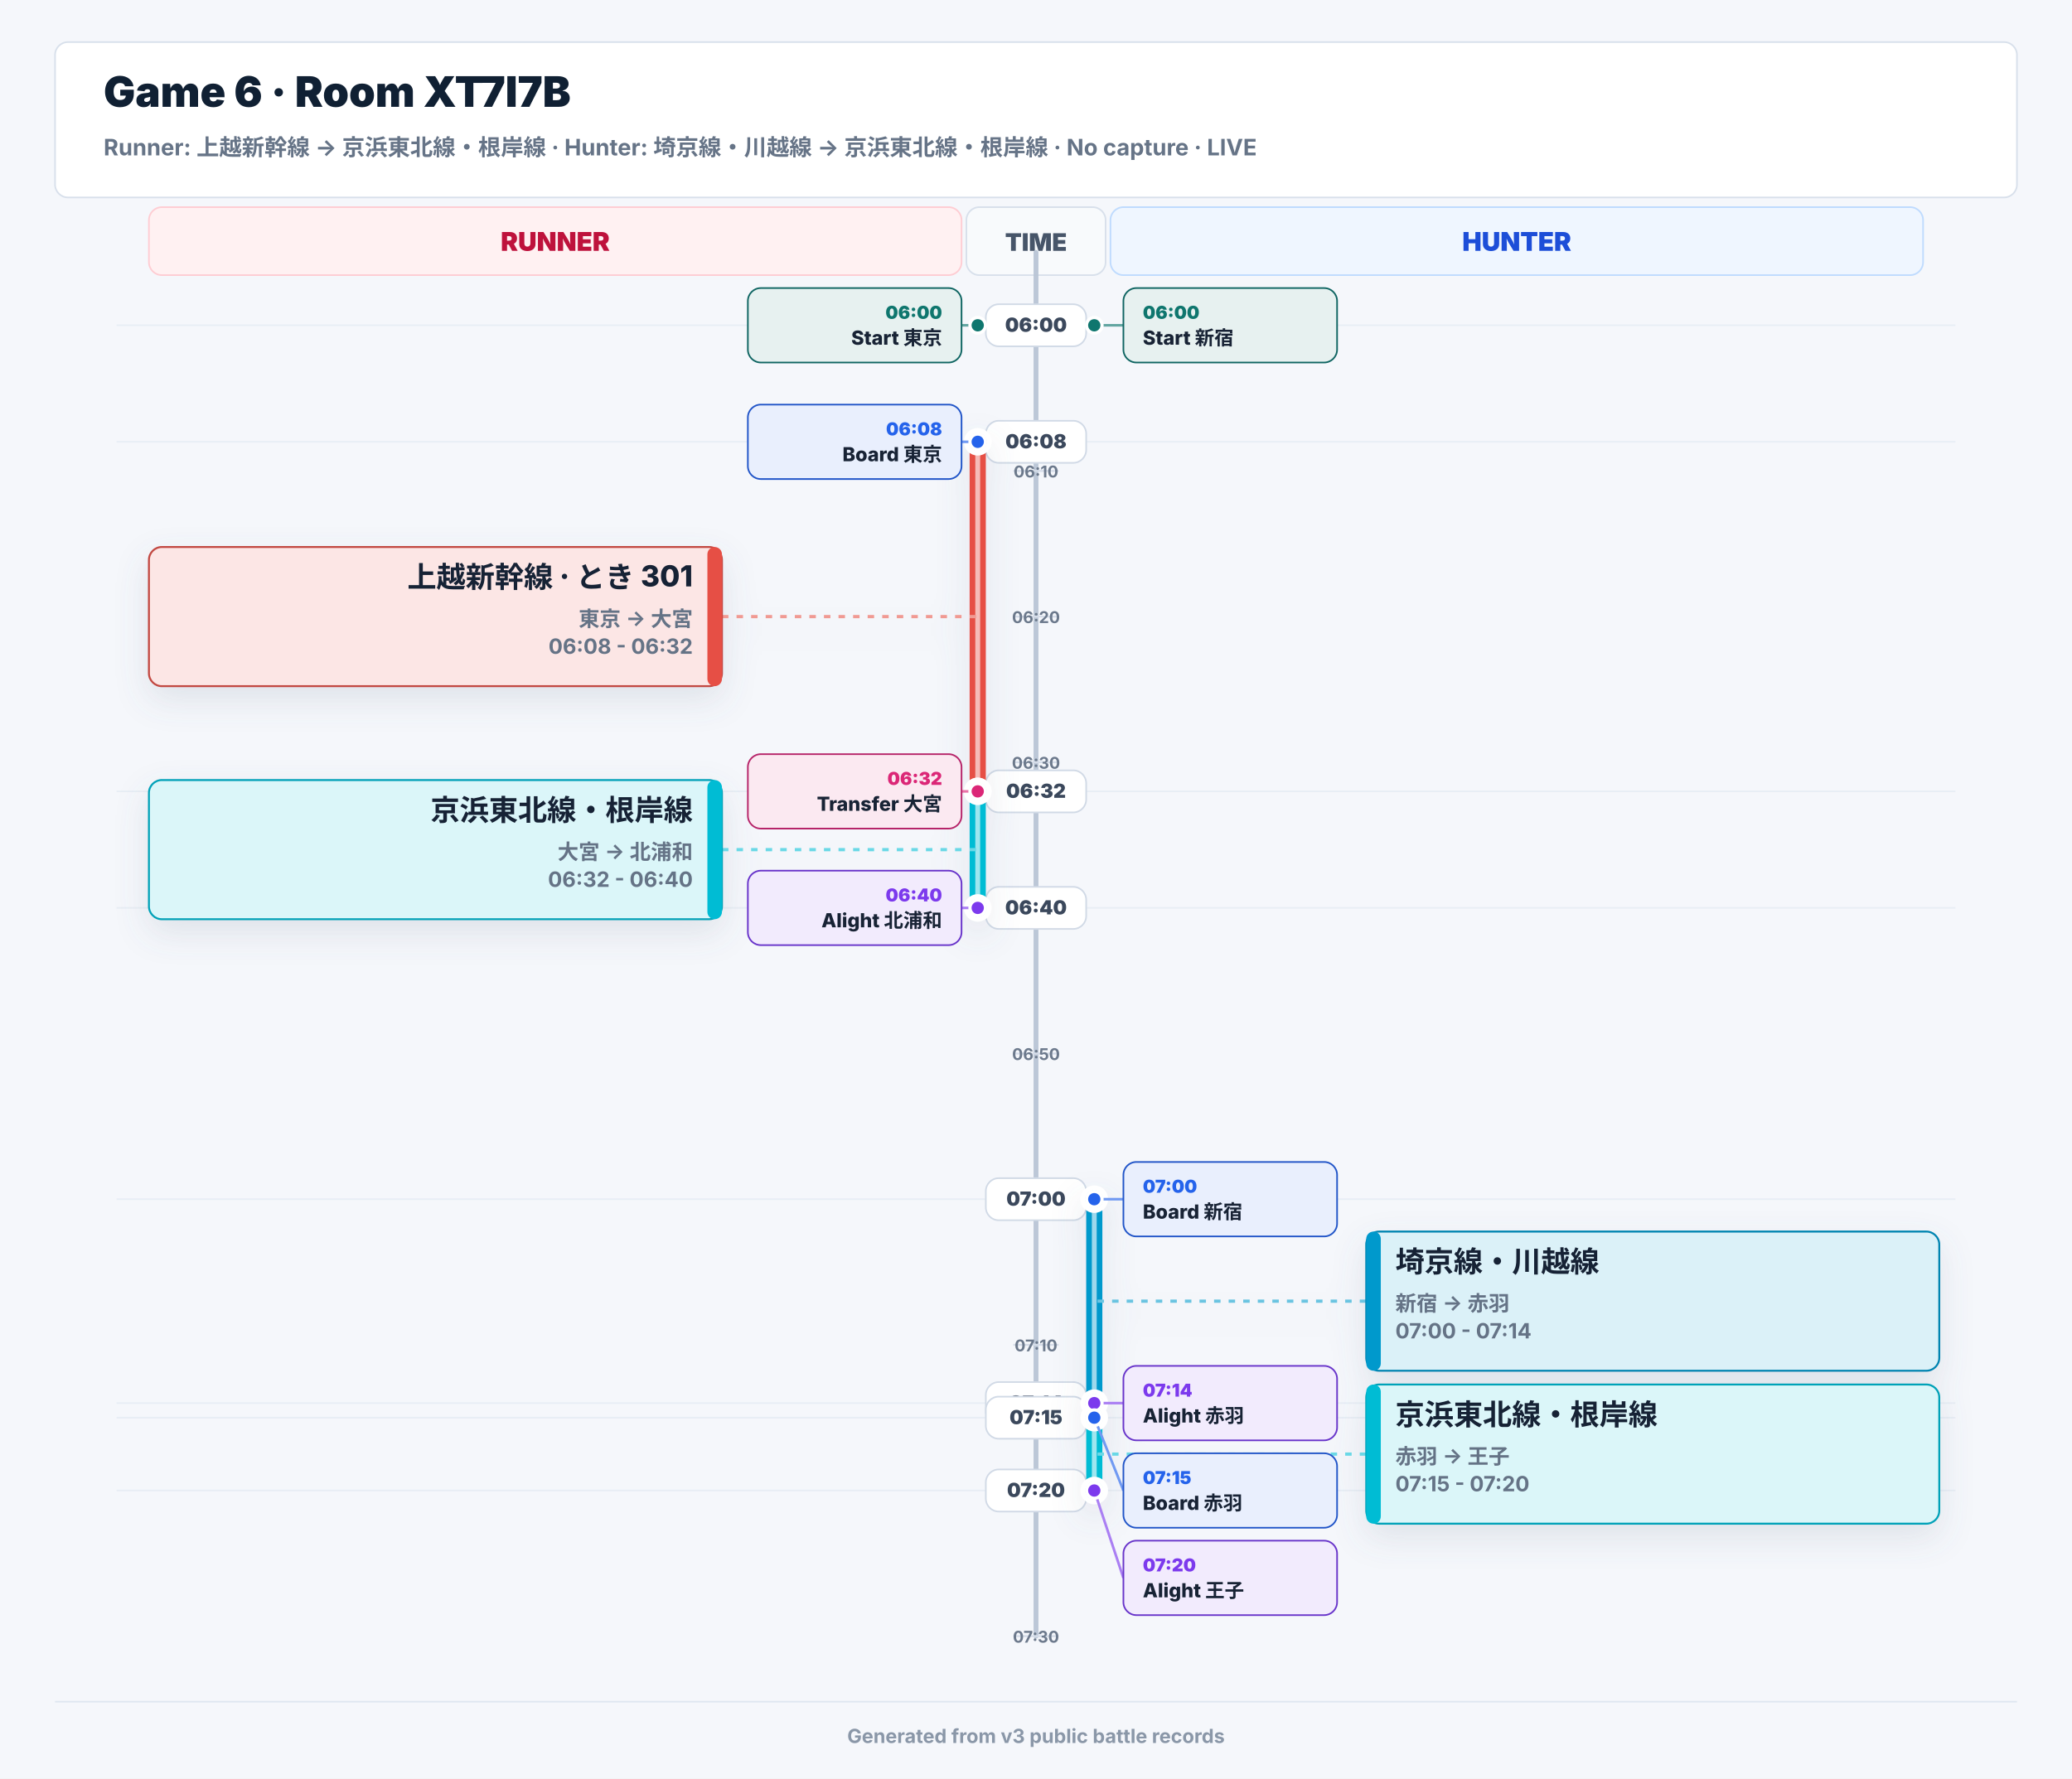
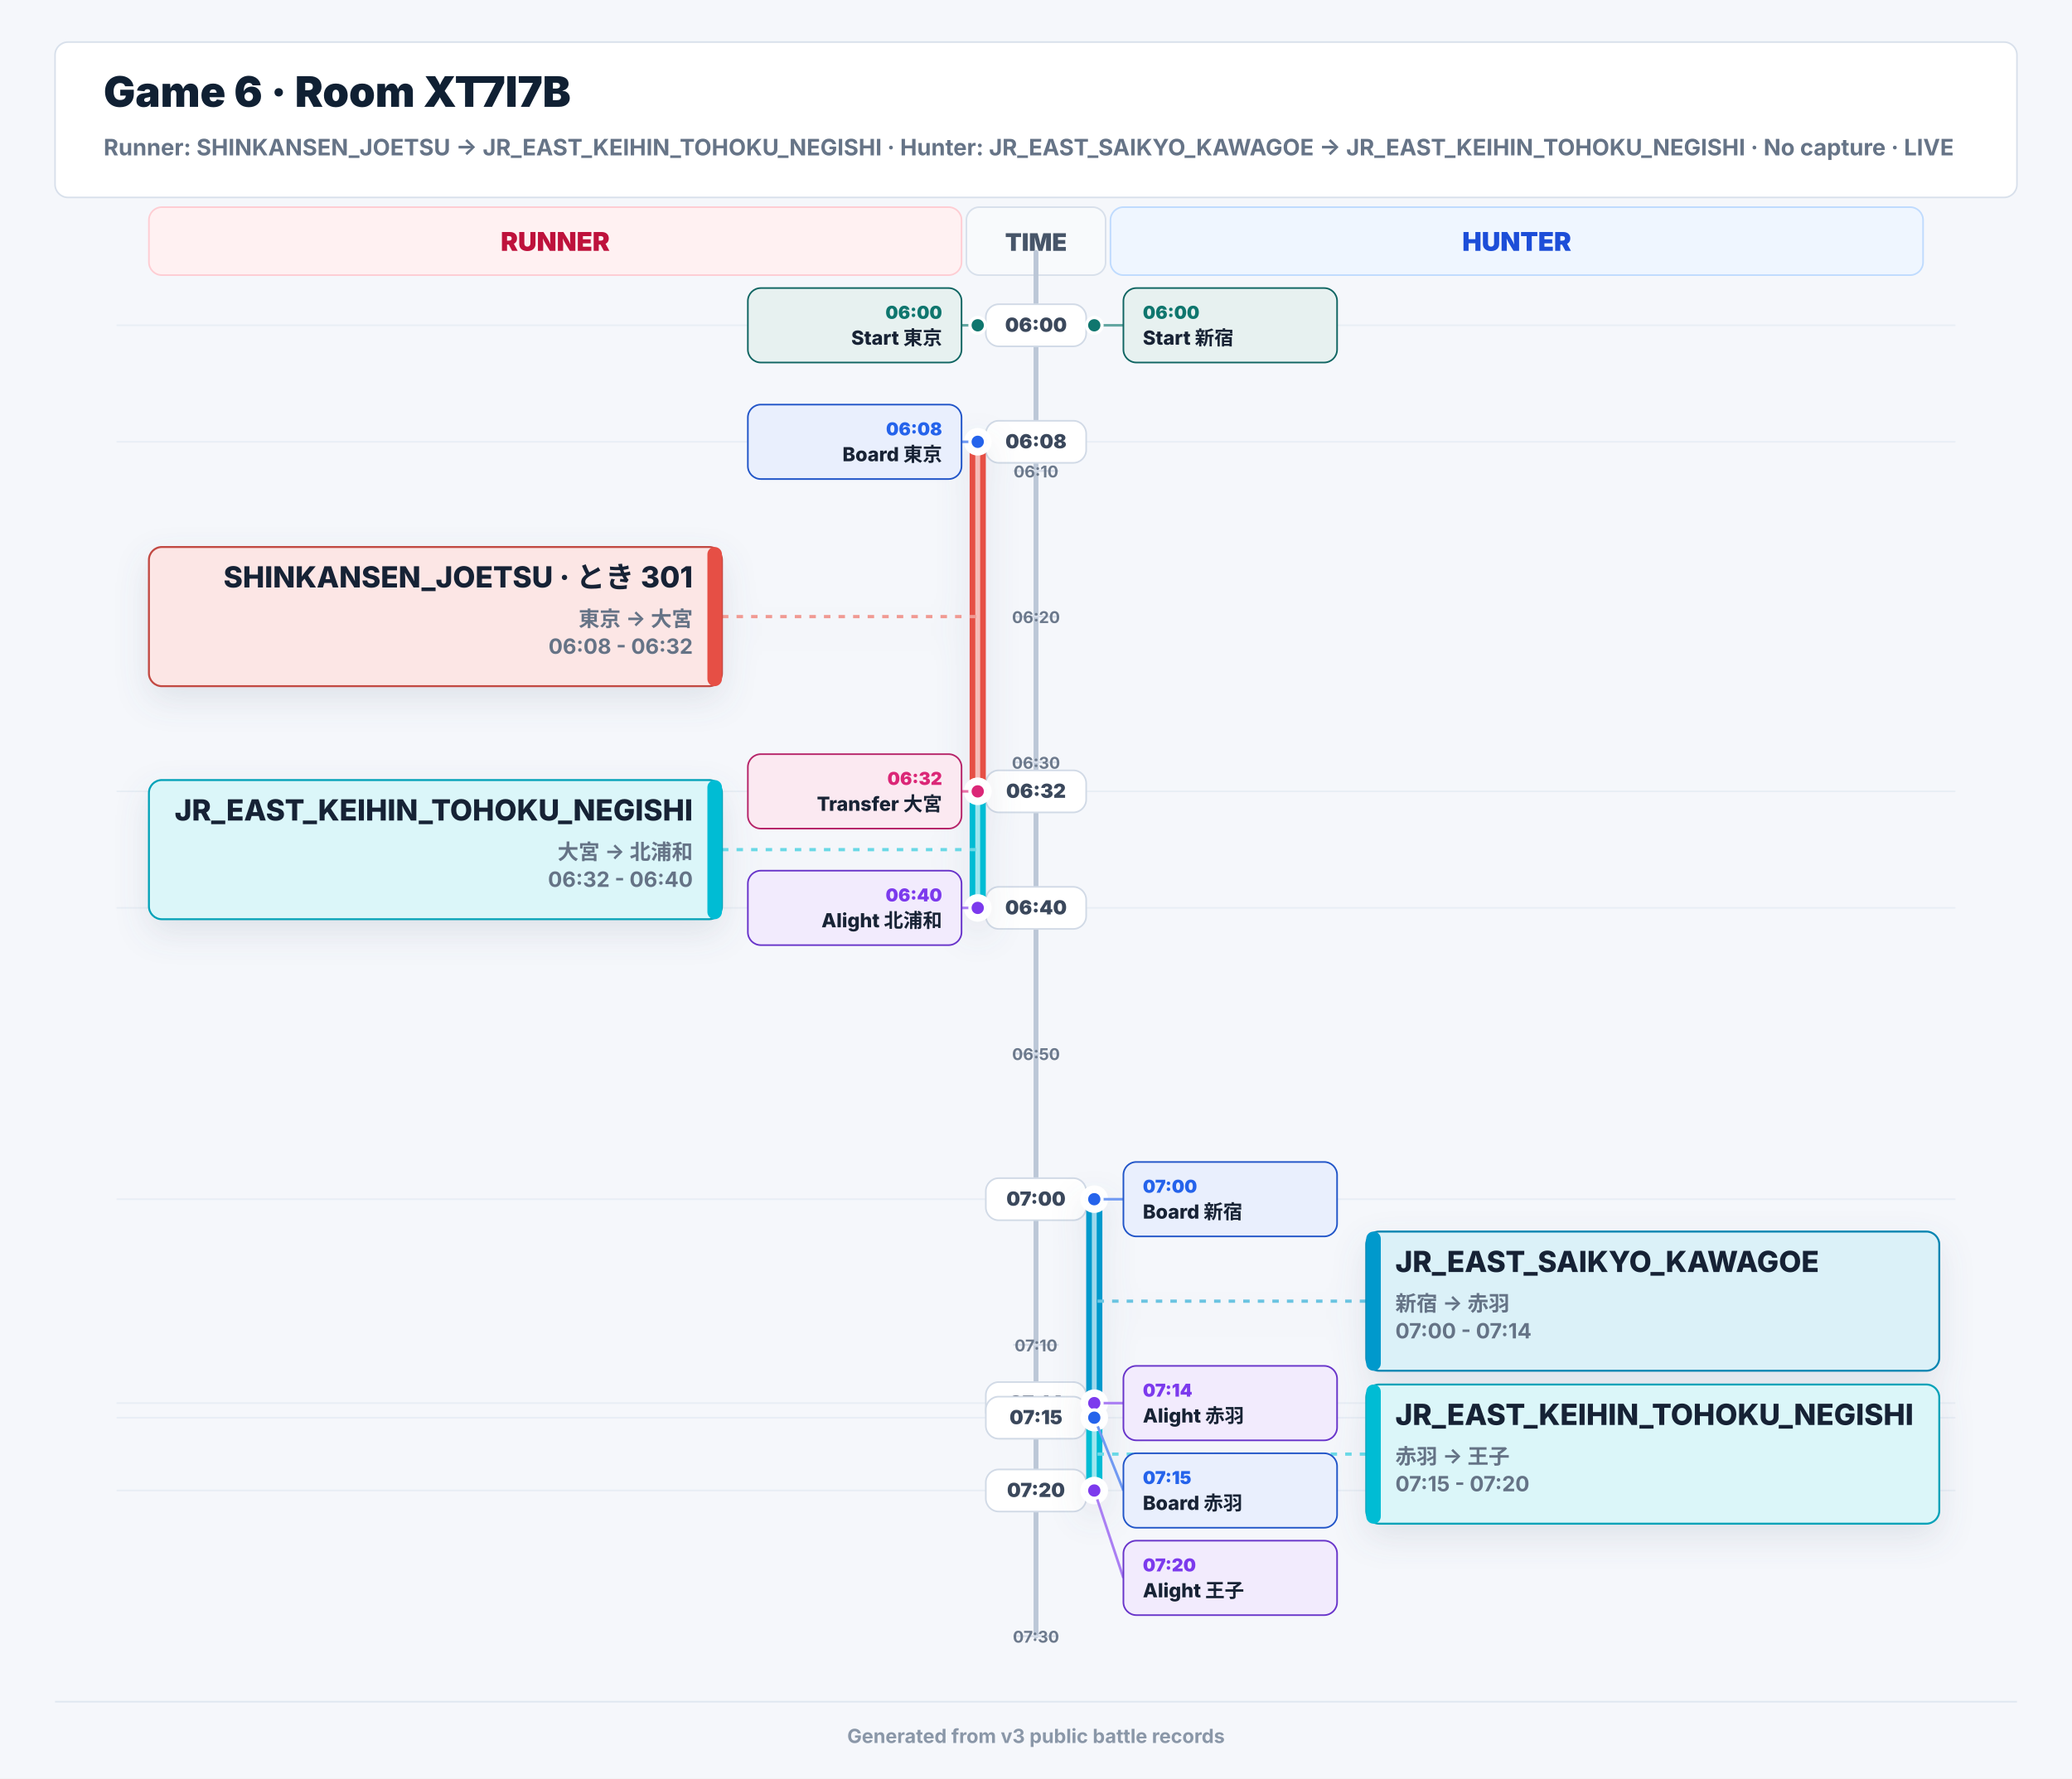
<svg xmlns="http://www.w3.org/2000/svg" width="1280" height="1099" viewBox="0 0 1280 1099" role="img" aria-label="Battle timeline">
  <defs>
    <filter id="softShadow" x="-20%" y="-20%" width="140%" height="140%">
      <feDropShadow dx="0" dy="8" stdDeviation="10" flood-color="#64748b" flood-opacity="0.16" />
    </filter>
  </defs>
  <g font-family="Inter, ui-sans-serif, system-ui, -apple-system, BlinkMacSystemFont, Segoe UI, sans-serif">
    <rect x="0" y="0" width="1280" height="100%" fill="#f5f7fb" />
    <rect x="34" y="26" width="1212" height="96" rx="8" fill="#ffffff" stroke="#d8e0eb" />
    <text x="64.0" y="66.0" font-size="26" font-weight="900" fill="#102033" text-anchor="start">Game 6 · Room XT7I7B</text>
-     <text x="64.0" y="96.0" font-size="14" font-weight="750" fill="#667487" text-anchor="start">Runner: 上越新幹線 -&gt; 京浜東北線・根岸線 · Hunter: 埼京線・川越線 -&gt; 京浜東北線・根岸線 · No capture · LIVE</text>
+     <text x="64.0" y="96.0" font-size="14" font-weight="750" fill="#667487" text-anchor="start">Runner: SHINKANSEN_JOETSU -&gt; JR_EAST_KEIHIN_TOHOKU_NEGISHI · Hunter: JR_EAST_SAIKYO_KAWAGOE -&gt; JR_EAST_KEIHIN_TOHOKU_NEGISHI · No capture · LIVE</text>
    <rect x="92" y="128" width="502" height="42" rx="8" fill="#fff1f2" stroke="#fecdd3" />
    <text x="343.0" y="155.0" font-size="16" font-weight="950" fill="#be123c" text-anchor="middle">RUNNER</text>
    <rect x="686" y="128" width="502" height="42" rx="8" fill="#eff6ff" stroke="#bfdbfe" />
    <text x="937.0" y="155.0" font-size="16" font-weight="950" fill="#1d4ed8" text-anchor="middle">HUNTER</text>
    <rect x="597" y="128" width="86" height="42" rx="8" fill="#f8fafc" stroke="#d8e0eb" />
    <text x="640.0" y="155.0" font-size="15" font-weight="950" fill="#475569" text-anchor="middle">TIME</text>
    <rect x="34" y="1051.0" width="1212" height="1" fill="#dfe7f1" />
    <g opacity="0.96">
      <line x1="640" y1="156.0" x2="640" y2="1011.0" stroke="#b9c5d5" stroke-width="3" stroke-linecap="round" />
      <line x1="616" y1="201.0" x2="664" y2="201.0" stroke="#d4dce8" stroke-width="1.2" />
      <text x="640.0" y="205.0" font-size="12" font-weight="800" fill="#667487" text-anchor="middle">06:00</text>
      <line x1="626" y1="291.0" x2="654" y2="291.0" stroke="#d4dce8" stroke-width="1.2" />
      <text x="640.0" y="295.0" font-size="10" font-weight="650" fill="#667487" text-anchor="middle">06:10</text>
      <line x1="626" y1="381.0" x2="654" y2="381.0" stroke="#d4dce8" stroke-width="1.2" />
      <text x="640.0" y="385.0" font-size="10" font-weight="650" fill="#667487" text-anchor="middle">06:20</text>
      <line x1="626" y1="471.0" x2="654" y2="471.0" stroke="#d4dce8" stroke-width="1.2" />
      <text x="640.0" y="475.0" font-size="10" font-weight="650" fill="#667487" text-anchor="middle">06:30</text>
      <line x1="626" y1="561.0" x2="654" y2="561.0" stroke="#d4dce8" stroke-width="1.2" />
      <text x="640.0" y="565.0" font-size="10" font-weight="650" fill="#667487" text-anchor="middle">06:40</text>
      <line x1="626" y1="651.0" x2="654" y2="651.0" stroke="#d4dce8" stroke-width="1.2" />
      <text x="640.0" y="655.0" font-size="10" font-weight="650" fill="#667487" text-anchor="middle">06:50</text>
      <line x1="616" y1="741.0" x2="664" y2="741.0" stroke="#d4dce8" stroke-width="1.2" />
      <text x="640.0" y="745.0" font-size="12" font-weight="800" fill="#667487" text-anchor="middle">07:00</text>
      <line x1="626" y1="831.0" x2="654" y2="831.0" stroke="#d4dce8" stroke-width="1.2" />
      <text x="640.0" y="835.0" font-size="10" font-weight="650" fill="#667487" text-anchor="middle">07:10</text>
      <line x1="626" y1="921.0" x2="654" y2="921.0" stroke="#d4dce8" stroke-width="1.2" />
      <text x="640.0" y="925.0" font-size="10" font-weight="650" fill="#667487" text-anchor="middle">07:20</text>
      <line x1="626" y1="1011.0" x2="654" y2="1011.0" stroke="#d4dce8" stroke-width="1.2" />
      <text x="640.0" y="1015.0" font-size="10" font-weight="650" fill="#667487" text-anchor="middle">07:30</text>
      <line x1="72" y1="201.0" x2="1208" y2="201.0" stroke="#e7edf5" stroke-width="1" />
      <rect x="609" y="188.0" width="62" height="26" rx="8" fill="#ffffff" stroke="#cfd8e5" />
      <text x="640.0" y="205.0" font-size="12" font-weight="900" fill="#334155" text-anchor="middle">06:00</text>
      <line x1="72" y1="273.0" x2="1208" y2="273.0" stroke="#e7edf5" stroke-width="1" />
      <rect x="609" y="260.0" width="62" height="26" rx="8" fill="#ffffff" stroke="#cfd8e5" />
      <text x="640.0" y="277.0" font-size="12" font-weight="900" fill="#334155" text-anchor="middle">06:08</text>
      <line x1="72" y1="489.0" x2="1208" y2="489.0" stroke="#e7edf5" stroke-width="1" />
      <rect x="609" y="476.0" width="62" height="26" rx="8" fill="#ffffff" stroke="#cfd8e5" />
      <text x="640.0" y="493.0" font-size="12" font-weight="900" fill="#334155" text-anchor="middle">06:32</text>
      <line x1="72" y1="561.0" x2="1208" y2="561.0" stroke="#e7edf5" stroke-width="1" />
      <rect x="609" y="548.0" width="62" height="26" rx="8" fill="#ffffff" stroke="#cfd8e5" />
      <text x="640.0" y="565.0" font-size="12" font-weight="900" fill="#334155" text-anchor="middle">06:40</text>
      <line x1="72" y1="741.0" x2="1208" y2="741.0" stroke="#e7edf5" stroke-width="1" />
      <rect x="609" y="728.0" width="62" height="26" rx="8" fill="#ffffff" stroke="#cfd8e5" />
      <text x="640.0" y="745.0" font-size="12" font-weight="900" fill="#334155" text-anchor="middle">07:00</text>
      <line x1="72" y1="867.0" x2="1208" y2="867.0" stroke="#e7edf5" stroke-width="1" />
      <rect x="609" y="854.0" width="62" height="26" rx="8" fill="#ffffff" stroke="#cfd8e5" />
      <text x="640.0" y="871.0" font-size="12" font-weight="900" fill="#334155" text-anchor="middle">07:14</text>
      <line x1="72" y1="876.0" x2="1208" y2="876.0" stroke="#e7edf5" stroke-width="1" />
      <rect x="609" y="863.0" width="62" height="26" rx="8" fill="#ffffff" stroke="#cfd8e5" />
      <text x="640.0" y="880.0" font-size="12" font-weight="900" fill="#334155" text-anchor="middle">07:15</text>
      <line x1="72" y1="921.0" x2="1208" y2="921.0" stroke="#e7edf5" stroke-width="1" />
      <rect x="609" y="908.0" width="62" height="26" rx="8" fill="#ffffff" stroke="#cfd8e5" />
      <text x="640.0" y="925.0" font-size="12" font-weight="900" fill="#334155" text-anchor="middle">07:20</text>
    </g>
    <g filter="url(#softShadow)">
      <line x1="604" y1="273.0" x2="604" y2="489.0" stroke="#E65045" stroke-width="10" stroke-linecap="round" />
      <line x1="604" y1="273.0" x2="604" y2="489.0" stroke="#ffffff" stroke-opacity="0.62" stroke-width="3" stroke-linecap="round" />
      <circle cx="604" cy="273.0" r="7" fill="#E65045" stroke="#ffffff" stroke-width="3" />
      <circle cx="604" cy="489.0" r="7" fill="#E65045" stroke="#ffffff" stroke-width="3" />
      <line x1="446" y1="381.0" x2="604" y2="381.0" stroke="#f09a93" stroke-width="2" stroke-dasharray="4 5" />
      <rect x="92" y="338.0" width="354" height="86" rx="8" fill="#fce6e5" stroke="#c24942" stroke-width="1.2" />
      <rect x="437" y="338.0" width="9" height="86" rx="4.5" fill="#E65045" />
-       <text x="428.0" y="363.0" font-size="18" font-weight="800" fill="#162235" text-anchor="end">上越新幹線 · とき 301</text>
+       <text x="428.0" y="363.0" font-size="18" font-weight="800" fill="#162235" text-anchor="end">SHINKANSEN_JOETSU · とき 301</text>
      <text x="428.0" y="387.0" font-size="13" font-weight="650" fill="#657386" text-anchor="end">東京 -&gt; 大宮</text>
      <text x="428.0" y="404.0" font-size="13" font-weight="650" fill="#657386" text-anchor="end">06:08 - 06:32</text>
      <line x1="604" y1="489.0" x2="604" y2="561.0" stroke="#00BCD4" stroke-width="10" stroke-linecap="round" />
      <line x1="604" y1="489.0" x2="604" y2="561.0" stroke="#ffffff" stroke-opacity="0.62" stroke-width="3" stroke-linecap="round" />
      <circle cx="604" cy="489.0" r="7" fill="#00BCD4" stroke="#ffffff" stroke-width="3" />
      <circle cx="604" cy="561.0" r="7" fill="#00BCD4" stroke="#ffffff" stroke-width="3" />
      <line x1="446" y1="525.0" x2="604" y2="525.0" stroke="#6bd8e6" stroke-width="2" stroke-dasharray="4 5" />
      <rect x="92" y="482.0" width="354" height="86" rx="8" fill="#dbf6f9" stroke="#06a2b8" stroke-width="1.2" />
      <rect x="437" y="482.0" width="9" height="86" rx="4.5" fill="#00BCD4" />
-       <text x="428.0" y="507.0" font-size="18" font-weight="800" fill="#162235" text-anchor="end">京浜東北線・根岸線</text>
+       <text x="428.0" y="507.0" font-size="18" font-weight="800" fill="#162235" text-anchor="end">JR_EAST_KEIHIN_TOHOKU_NEGISHI</text>
      <text x="428.0" y="531.0" font-size="13" font-weight="650" fill="#657386" text-anchor="end">大宮 -&gt; 北浦和</text>
      <text x="428.0" y="548.0" font-size="13" font-weight="650" fill="#657386" text-anchor="end">06:32 - 06:40</text>
      <line x1="676" y1="741.0" x2="676" y2="867.0" stroke="#0099CC" stroke-width="10" stroke-linecap="round" />
      <line x1="676" y1="741.0" x2="676" y2="867.0" stroke="#ffffff" stroke-opacity="0.62" stroke-width="3" stroke-linecap="round" />
      <circle cx="676" cy="741.0" r="7" fill="#0099CC" stroke="#ffffff" stroke-width="3" />
      <circle cx="676" cy="867.0" r="7" fill="#0099CC" stroke="#ffffff" stroke-width="3" />
      <line x1="844" y1="804.0" x2="676" y2="804.0" stroke="#6bc4e1" stroke-width="2" stroke-dasharray="4 5" />
      <rect x="844" y="761.0" width="354" height="86" rx="8" fill="#dbf1f8" stroke="#0685b1" stroke-width="1.2" />
      <rect x="844" y="761.0" width="9" height="86" rx="4.5" fill="#0099CC" />
-       <text x="862.0" y="786.0" font-size="18" font-weight="800" fill="#162235" text-anchor="start">埼京線・川越線</text>
+       <text x="862.0" y="786.0" font-size="18" font-weight="800" fill="#162235" text-anchor="start">JR_EAST_SAIKYO_KAWAGOE</text>
      <text x="862.0" y="810.0" font-size="13" font-weight="650" fill="#657386" text-anchor="start">新宿 -&gt; 赤羽</text>
      <text x="862.0" y="827.0" font-size="13" font-weight="650" fill="#657386" text-anchor="start">07:00 - 07:14</text>
      <line x1="676" y1="876.0" x2="676" y2="921.0" stroke="#00BCD4" stroke-width="10" stroke-linecap="round" />
      <line x1="676" y1="876.0" x2="676" y2="921.0" stroke="#ffffff" stroke-opacity="0.62" stroke-width="3" stroke-linecap="round" />
      <circle cx="676" cy="876.0" r="7" fill="#00BCD4" stroke="#ffffff" stroke-width="3" />
      <circle cx="676" cy="921.0" r="7" fill="#00BCD4" stroke="#ffffff" stroke-width="3" />
      <line x1="844" y1="898.5" x2="676" y2="898.5" stroke="#6bd8e6" stroke-width="2" stroke-dasharray="4 5" />
      <rect x="844" y="855.5" width="354" height="86" rx="8" fill="#dbf6f9" stroke="#06a2b8" stroke-width="1.2" />
      <rect x="844" y="855.5" width="9" height="86" rx="4.5" fill="#00BCD4" />
-       <text x="862.0" y="880.5" font-size="18" font-weight="800" fill="#162235" text-anchor="start">京浜東北線・根岸線</text>
+       <text x="862.0" y="880.5" font-size="18" font-weight="800" fill="#162235" text-anchor="start">JR_EAST_KEIHIN_TOHOKU_NEGISHI</text>
      <text x="862.0" y="904.5" font-size="13" font-weight="650" fill="#657386" text-anchor="start">赤羽 -&gt; 王子</text>
      <text x="862.0" y="921.5" font-size="13" font-weight="650" fill="#657386" text-anchor="start">07:15 - 07:20</text>
    </g>
    <g>
      <line x1="594" y1="201.0" x2="604" y2="201.0" stroke="#63a6a1" stroke-width="1.6" />
      <circle cx="604" cy="201.0" r="4.8" fill="#0f766e" stroke="#ffffff" stroke-width="2" />
      <rect x="462" y="178.0" width="132" height="46" rx="8" fill="#e7f1f0" stroke="#0f6562" />
      <text x="582.0" y="197.0" font-size="11" font-weight="900" fill="#0f766e" text-anchor="end">06:00</text>
      <text x="582.0" y="213.0" font-size="12" font-weight="800" fill="#182335" text-anchor="end">Start 東京</text>
      <line x1="594" y1="273.0" x2="604" y2="273.0" stroke="#719af2" stroke-width="1.6" />
      <circle cx="604" cy="273.0" r="4.8" fill="#2563eb" stroke="#ffffff" stroke-width="2" />
      <rect x="462" y="250.0" width="132" height="46" rx="8" fill="#e9effd" stroke="#2155c8" />
      <text x="582.0" y="269.0" font-size="11" font-weight="900" fill="#2563eb" text-anchor="end">06:08</text>
      <text x="582.0" y="285.0" font-size="12" font-weight="800" fill="#182335" text-anchor="end">Board 東京</text>
      <line x1="594" y1="489.0" x2="604" y2="489.0" stroke="#e873a7" stroke-width="1.6" />
      <circle cx="604" cy="489.0" r="4.8" fill="#db2777" stroke="#ffffff" stroke-width="2" />
      <rect x="462" y="466.0" width="132" height="46" rx="8" fill="#fbe9f1" stroke="#b62469" />
      <text x="582.0" y="485.0" font-size="11" font-weight="900" fill="#db2777" text-anchor="end">06:32</text>
      <text x="582.0" y="501.0" font-size="12" font-weight="800" fill="#182335" text-anchor="end">Transfer 大宮</text>
      <line x1="594" y1="561.0" x2="604" y2="561.0" stroke="#aa7ff3" stroke-width="1.6" />
      <circle cx="604" cy="561.0" r="4.8" fill="#7c3aed" stroke="#ffffff" stroke-width="2" />
      <rect x="462" y="538.0" width="132" height="46" rx="8" fill="#f2ebfd" stroke="#6834ca" />
      <text x="582.0" y="557.0" font-size="11" font-weight="900" fill="#7c3aed" text-anchor="end">06:40</text>
      <text x="582.0" y="573.0" font-size="12" font-weight="800" fill="#182335" text-anchor="end">Alight 北浦和</text>
      <line x1="694" y1="201.0" x2="676" y2="201.0" stroke="#63a6a1" stroke-width="1.6" />
      <circle cx="676" cy="201.0" r="4.8" fill="#0f766e" stroke="#ffffff" stroke-width="2" />
      <rect x="694" y="178.0" width="132" height="46" rx="8" fill="#e7f1f0" stroke="#0f6562" />
      <text x="706.0" y="197.0" font-size="11" font-weight="900" fill="#0f766e" text-anchor="start">06:00</text>
      <text x="706.0" y="213.0" font-size="12" font-weight="800" fill="#182335" text-anchor="start">Start 新宿</text>
      <line x1="694" y1="741.0" x2="676" y2="741.0" stroke="#719af2" stroke-width="1.6" />
      <circle cx="676" cy="741.0" r="4.8" fill="#2563eb" stroke="#ffffff" stroke-width="2" />
      <rect x="694" y="718.0" width="132" height="46" rx="8" fill="#e9effd" stroke="#2155c8" />
      <text x="706.0" y="737.0" font-size="11" font-weight="900" fill="#2563eb" text-anchor="start">07:00</text>
      <text x="706.0" y="753.0" font-size="12" font-weight="800" fill="#182335" text-anchor="start">Board 新宿</text>
      <line x1="694" y1="867.0" x2="676" y2="867.0" stroke="#aa7ff3" stroke-width="1.6" />
      <circle cx="676" cy="867.0" r="4.8" fill="#7c3aed" stroke="#ffffff" stroke-width="2" />
      <rect x="694" y="844.0" width="132" height="46" rx="8" fill="#f2ebfd" stroke="#6834ca" />
      <text x="706.0" y="863.0" font-size="11" font-weight="900" fill="#7c3aed" text-anchor="start">07:14</text>
      <text x="706.0" y="879.0" font-size="12" font-weight="800" fill="#182335" text-anchor="start">Alight 赤羽</text>
      <line x1="694" y1="921.0" x2="676" y2="876.0" stroke="#719af2" stroke-width="1.6" />
      <circle cx="676" cy="876.0" r="4.8" fill="#2563eb" stroke="#ffffff" stroke-width="2" />
      <rect x="694" y="898.0" width="132" height="46" rx="8" fill="#e9effd" stroke="#2155c8" />
      <text x="706.0" y="917.0" font-size="11" font-weight="900" fill="#2563eb" text-anchor="start">07:15</text>
      <text x="706.0" y="933.0" font-size="12" font-weight="800" fill="#182335" text-anchor="start">Board 赤羽</text>
      <line x1="694" y1="975.0" x2="676" y2="921.0" stroke="#aa7ff3" stroke-width="1.6" />
      <circle cx="676" cy="921.0" r="4.8" fill="#7c3aed" stroke="#ffffff" stroke-width="2" />
      <rect x="694" y="952.0" width="132" height="46" rx="8" fill="#f2ebfd" stroke="#6834ca" />
      <text x="706.0" y="971.0" font-size="11" font-weight="900" fill="#7c3aed" text-anchor="start">07:20</text>
      <text x="706.0" y="987.0" font-size="12" font-weight="800" fill="#182335" text-anchor="start">Alight 王子</text>
    </g>
    <text x="640.0" y="1077.0" font-size="12" font-weight="650" fill="#8a97a8" text-anchor="middle">Generated from v3 public battle records</text>
  </g>
</svg>
